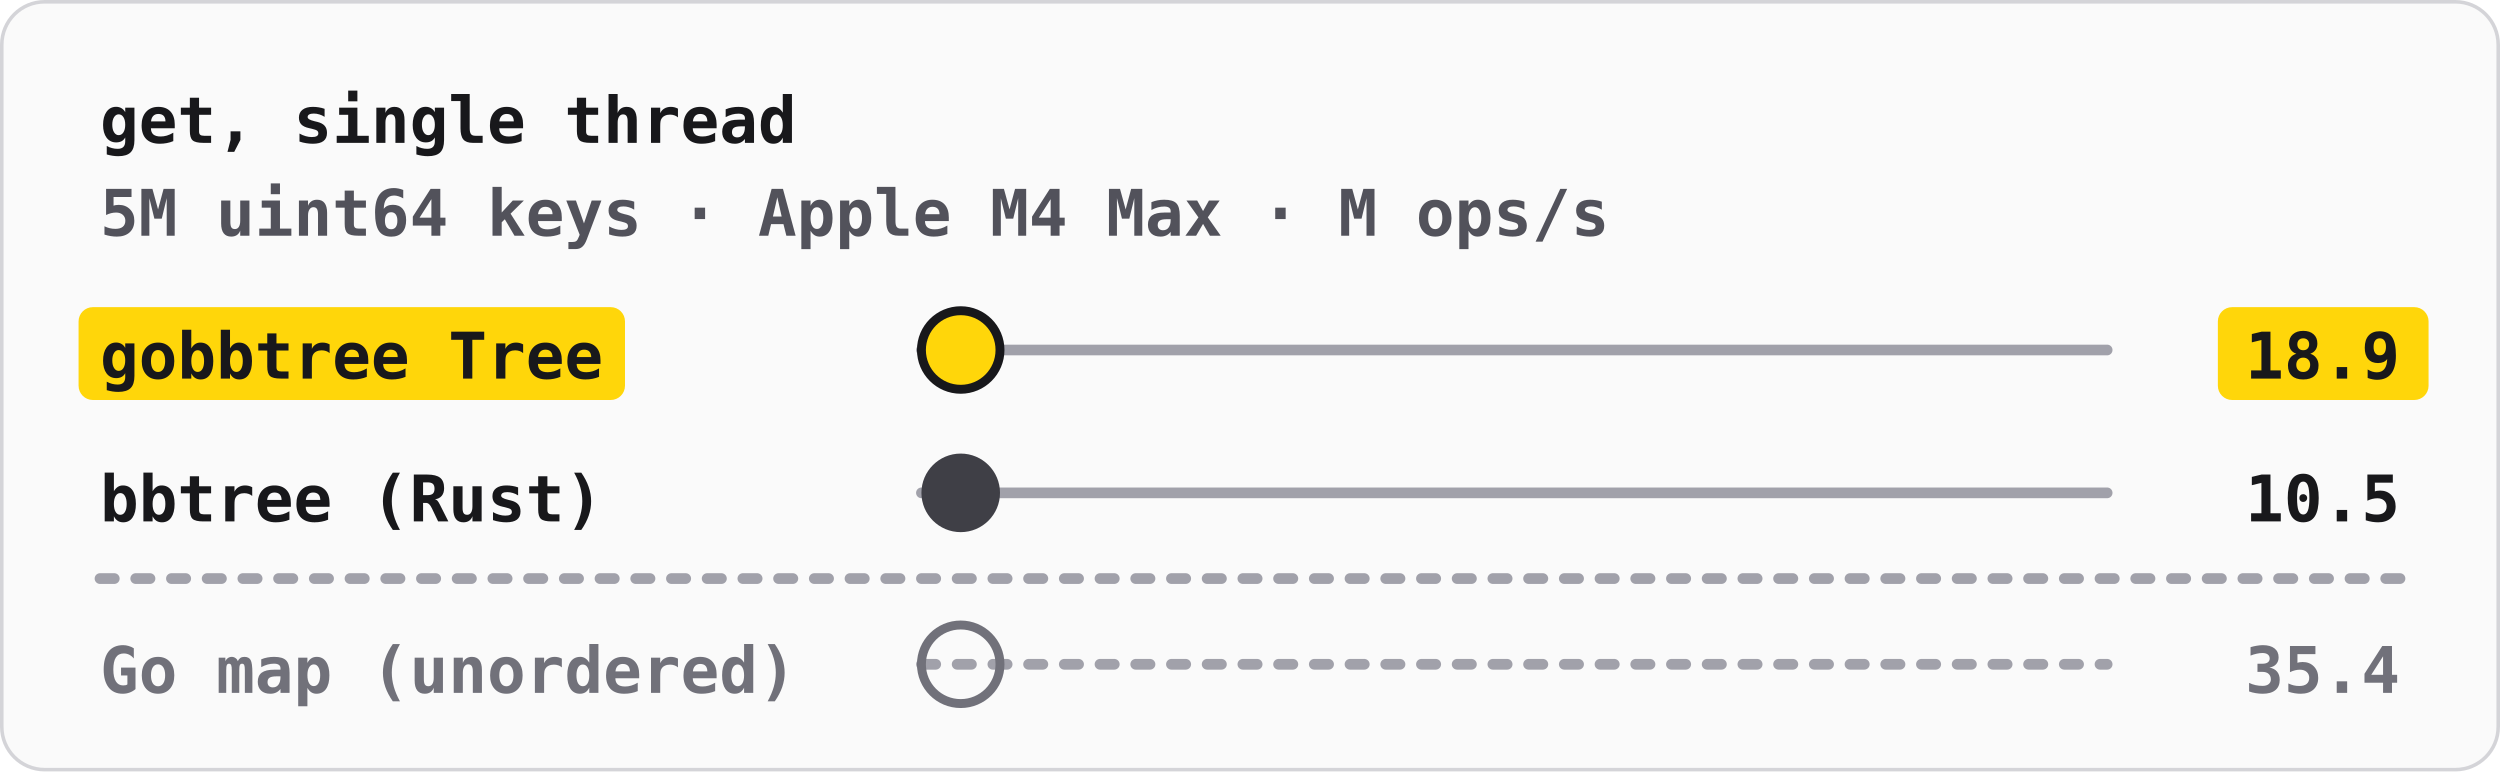
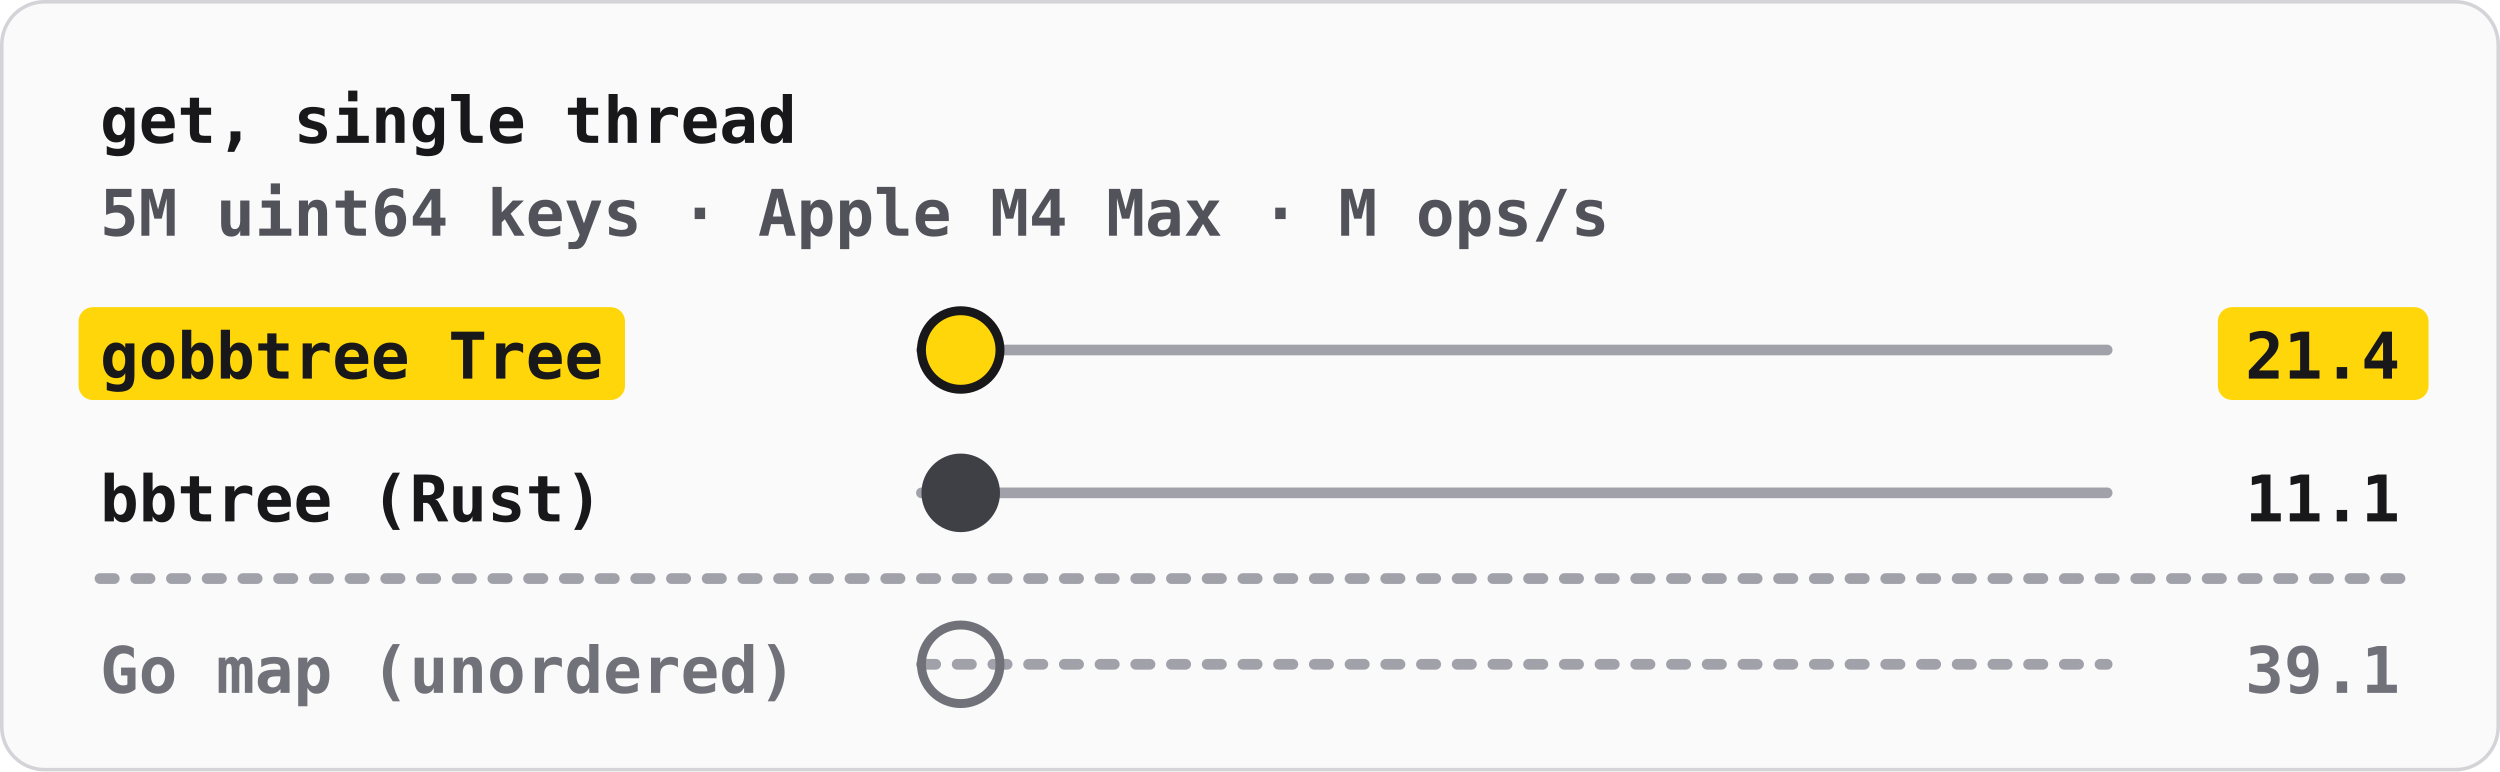
- <svg xmlns="http://www.w3.org/2000/svg" width="700" height="216" viewBox="0 0 700 216" role="img" aria-label="Get on 5M mixed uint64 keys, one thread, Apple M4 Max, in million operations per second: gobbtree Tree 18.9, bbtree (Rust) 10.5; Go map, unordered, 35.4.">
+ <svg xmlns="http://www.w3.org/2000/svg" width="700" height="216" viewBox="0 0 700 216" role="img" aria-label="Get on 5M mixed uint64 keys, one thread, Apple M4 Max, in million operations per second: gobbtree Tree 21.4, bbtree (Rust) 11.1; Go map, unordered, 39.1.">
  <style>
    text { font-family: ui-monospace, SFMono-Regular, Menlo, Consolas, monospace; font-size: 18px; font-weight: 600; fill: #18181b; }
    .title { font-weight: 800; }
    .muted { fill: #52525b; }
    .faint { fill: #71717a; }
    .ours { font-weight: 800; }
    .value { text-anchor: end; }
    .highlight { fill: #ffd60a; }
    .track { stroke: #a1a1aa; stroke-width: 3; stroke-linecap: round; }
    .dashed { stroke-dasharray: 4 6; }
    .ball { animation: bounce linear infinite alternate; }
    @keyframes bounce { to { transform: translateX(310px); } }
  </style>
  <rect x="0.5" y="0.5" width="699" height="215" rx="12" fill="#fafafa" stroke="#d4d4d8" />
  <text class="title" x="28" y="40">get, single thread</text>
  <text class="muted" x="28" y="66">5M uint64 keys · Apple M4 Max · M ops/s</text>
  <rect class="highlight" x="22" y="86" width="153" height="26" rx="4" />
  <rect class="highlight" x="621" y="86" width="59" height="26" rx="4" />
  <text class="ours" x="28" y="106">gobbtree Tree</text>
  <line class="track" x1="258" y1="98" x2="590" y2="98" />
  <circle class="ball" cx="269" cy="98" r="11" fill="#ffd60a" stroke="#18181b" stroke-width="2.5" style="animation-duration: 0.60s" />
-   <text class="ours value" x="672" y="106">18.9</text>
+   <text class="ours value" x="672" y="106">21.4</text>
  <text x="28" y="146">bbtree (Rust)</text>
  <line class="track" x1="258" y1="138" x2="590" y2="138" />
-   <circle class="ball" cx="269" cy="138" r="11" fill="#3f3f46" style="animation-duration: 1.08s" />
-   <text class="value" x="672" y="146">10.5</text>
+   <circle class="ball" cx="269" cy="138" r="11" fill="#3f3f46" style="animation-duration: 1.16s" />
+   <text class="value" x="672" y="146">11.1</text>
  <line class="track dashed" x1="28" y1="162" x2="672" y2="162" stroke-width="1.5" />
  <text class="faint" x="28" y="194">Go map (unordered)</text>
  <line class="track dashed" x1="258" y1="186" x2="590" y2="186" />
-   <circle class="ball" cx="269" cy="186" r="11" fill="none" stroke="#71717a" stroke-width="2.5" style="animation-duration: 0.32s" />
-   <text class="faint value" x="672" y="194">35.4</text>
+   <circle class="ball" cx="269" cy="186" r="11" fill="none" stroke="#71717a" stroke-width="2.5" style="animation-duration: 0.33s" />
+   <text class="faint value" x="672" y="194">39.1</text>
</svg>
